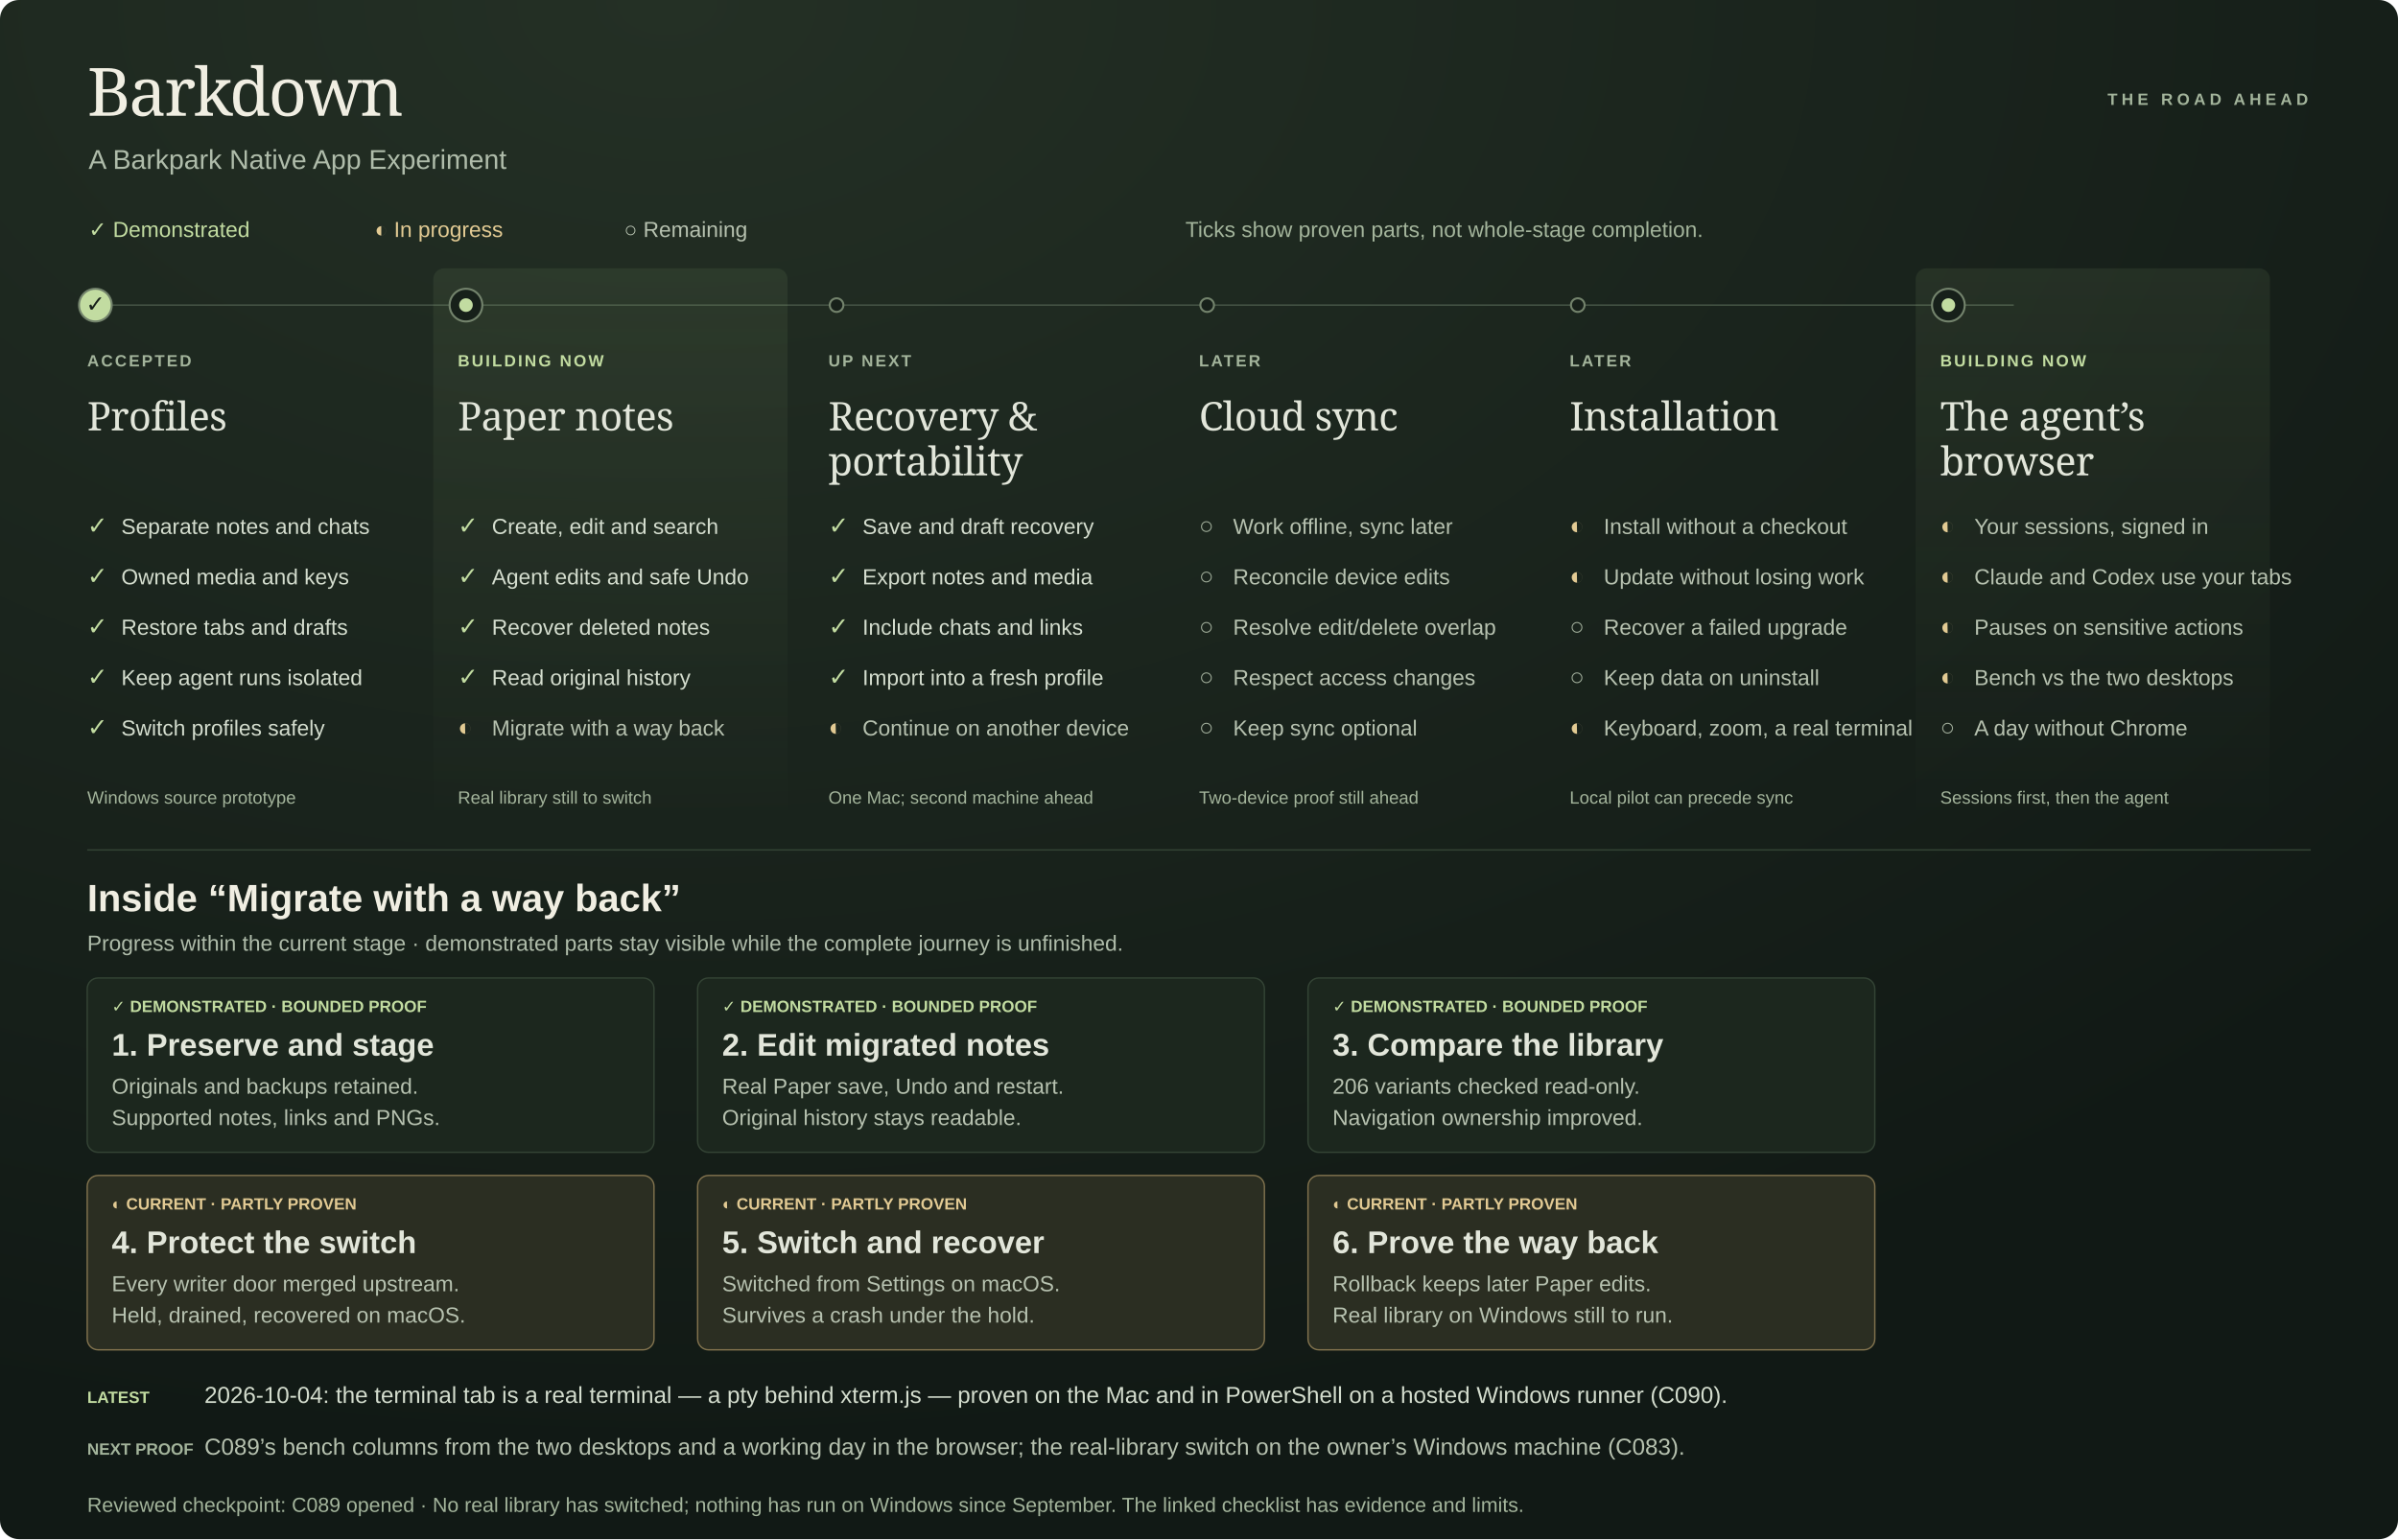
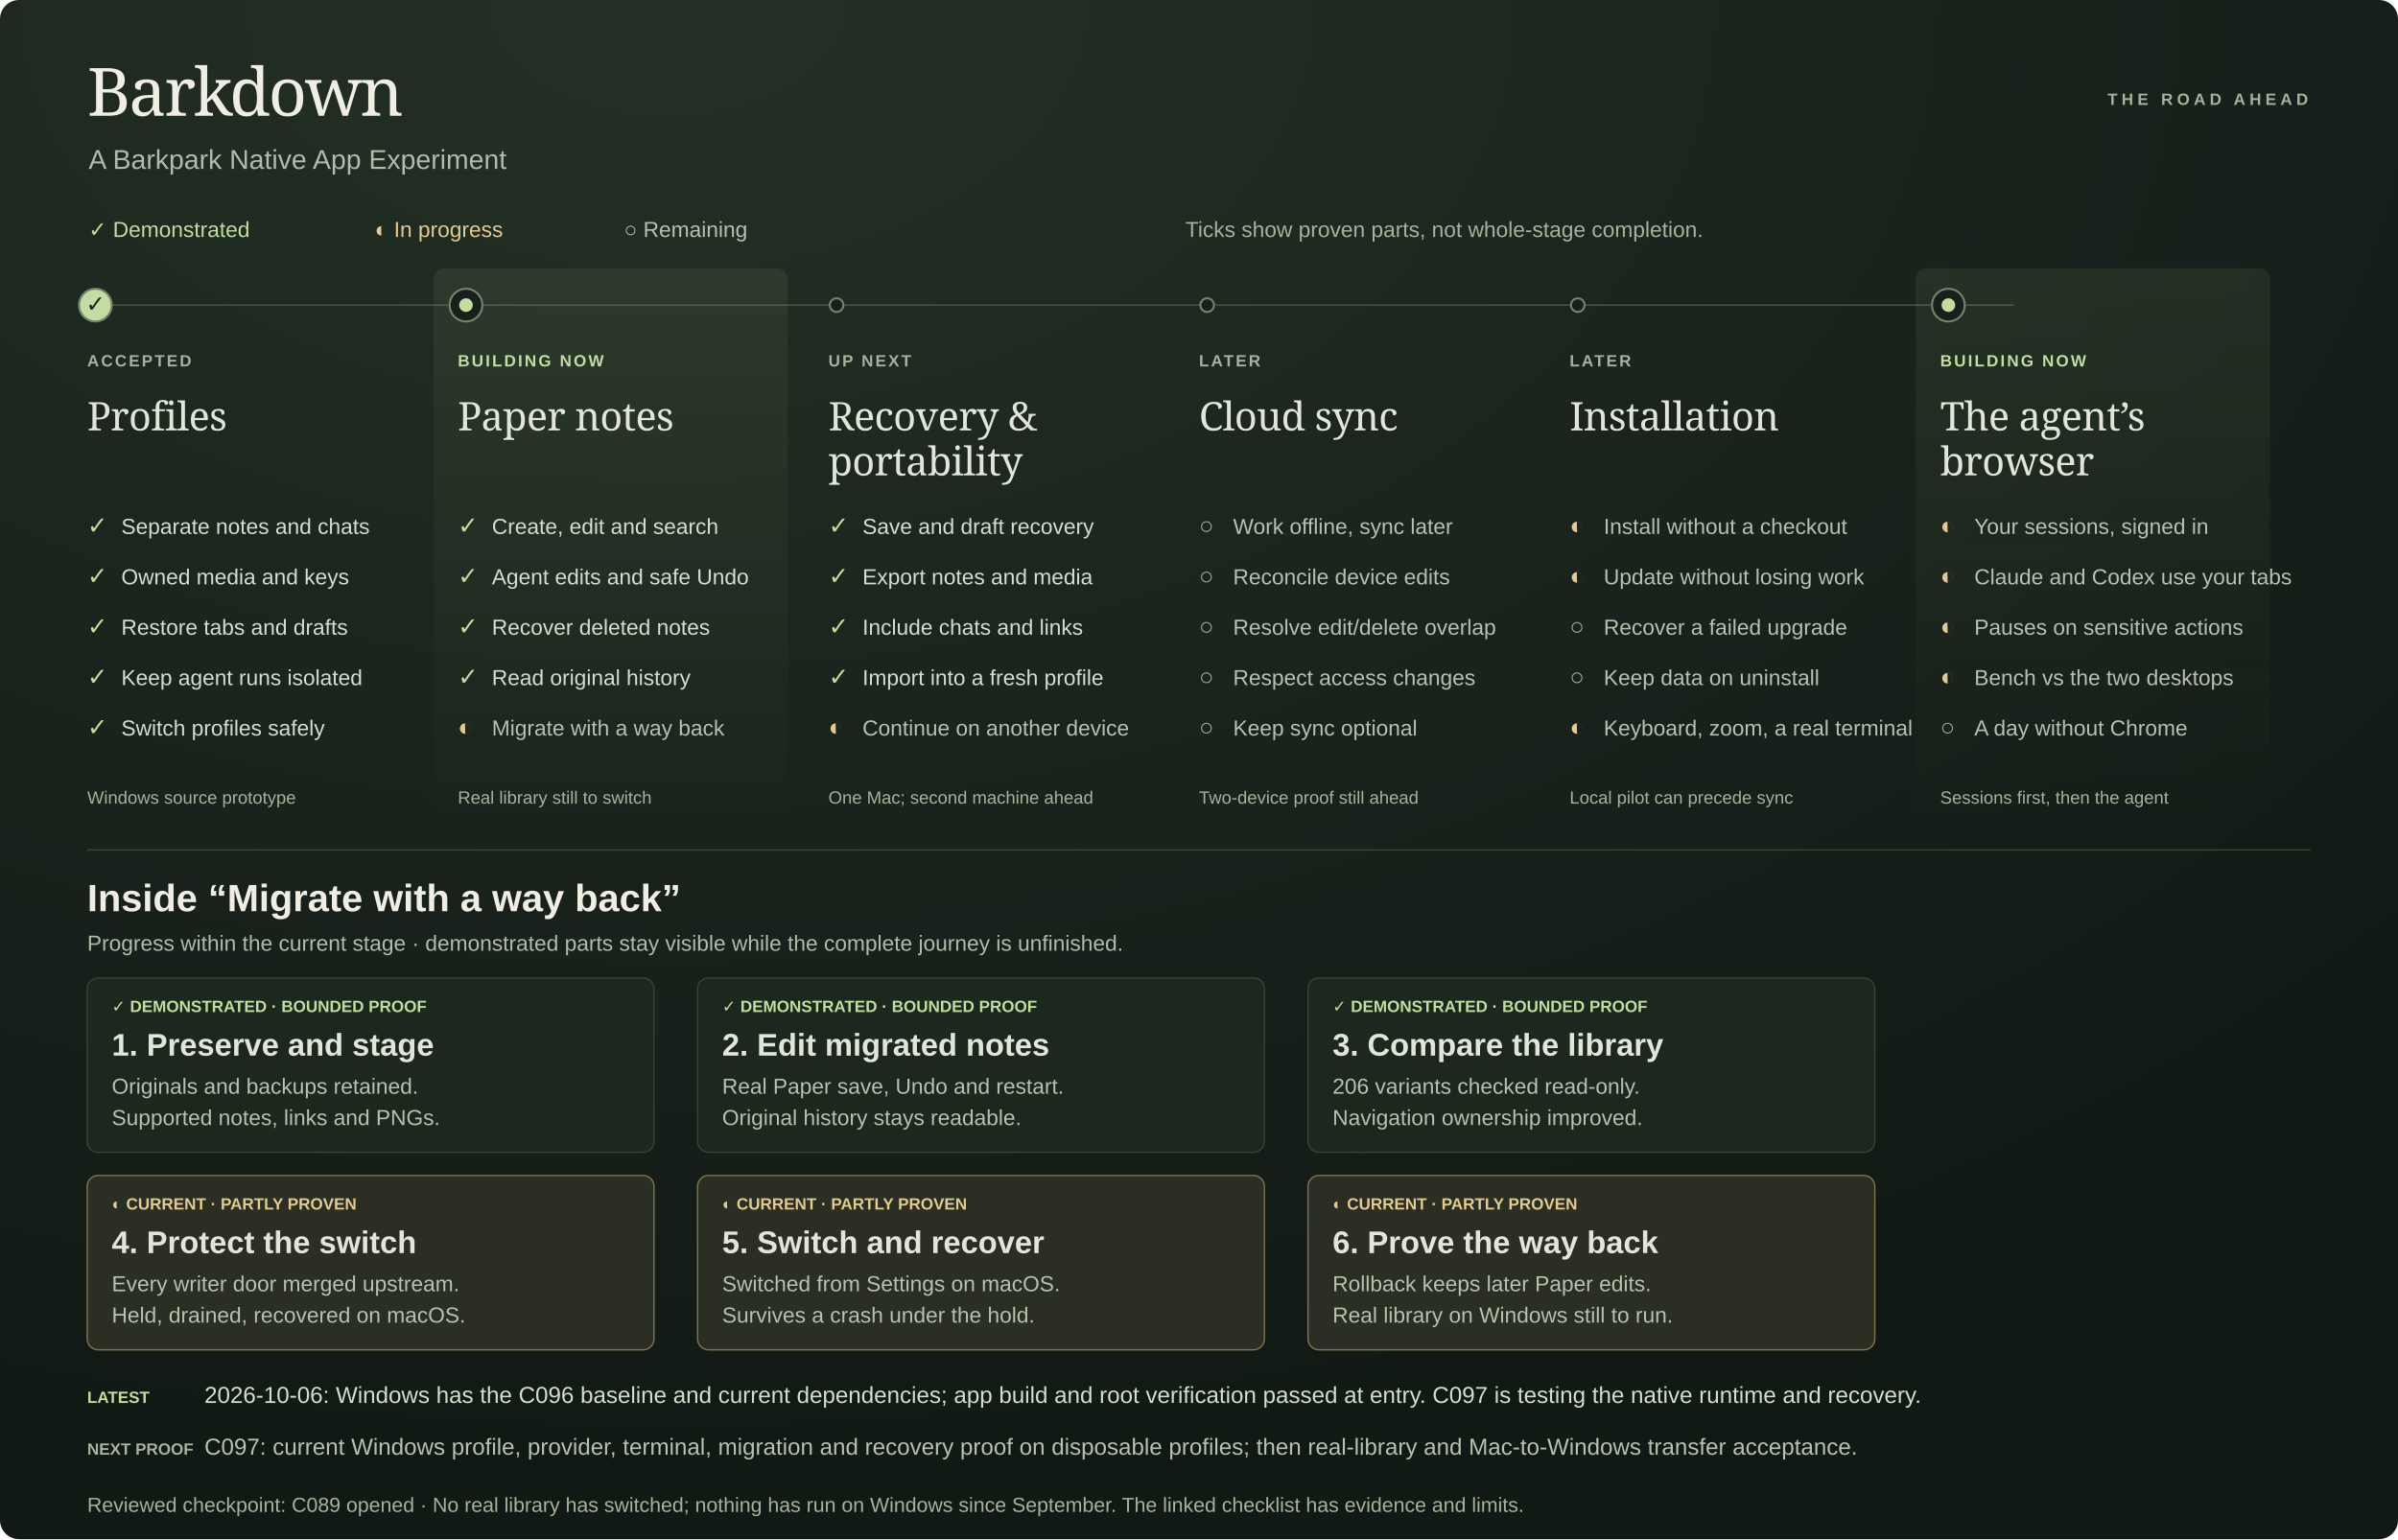
<svg xmlns="http://www.w3.org/2000/svg" width="1760" height="1130" viewBox="0 0 1760 1130" role="img" aria-labelledby="title desc">
  <defs>
    <radialGradient id="background" cx="28%" cy="0%" r="95%">
      <stop stop-color="#243025" />
      <stop offset="1" stop-color="#111915" />
    </radialGradient>
    <linearGradient id="focus" x2="0" y2="1">
      <stop stop-color="#a9c787" stop-opacity=".09" />
      <stop offset="1" stop-color="#a9c787" stop-opacity="0" />
    </linearGradient>
  </defs>
  <g font-family="Segoe UI, Arial, sans-serif">
    <rect width="1760" height="1130" rx="14" fill="url(#background)" />
    <text x="64" y="85" font-family="Georgia, serif" font-size="49" letter-spacing="-1.5" fill="#f0eee2">Barkdown</text>
    <text x="65" y="124" font-size="20" fill="#afbcaa" font-weight="400">A Barkpark Native App Experiment</text>
    <text x="1694" y="77" text-anchor="end" font-size="12" font-weight="600" letter-spacing="3" fill="#a3b49b">THE ROAD AHEAD</text>
    <text x="65" y="174" font-size="16" fill="#c2dca1" font-weight="400">✓  Demonstrated</text>
    <text x="275" y="174" font-size="16" fill="#e2ca93" font-weight="400">◐  In progress</text>
    <text x="458" y="174" font-size="16" fill="#b6c1af" font-weight="400">○  Remaining</text>
    <text x="870" y="174" font-size="16" fill="#a3b49b" font-weight="400">Ticks show proven parts, not whole-stage completion.</text>
    <path d="M70 224H1478" stroke="#475747" stroke-width="1" />
    <g data-phase="P1">
      <circle cx="70" cy="224" r="12" fill="#c2dca1" stroke="#73836c" stroke-width="1.5" />
      <text x="63" y="229" font-size="17" fill="#17201a" font-weight="600">✓</text>
      <text x="64" y="269" font-size="12" letter-spacing="1.5" font-weight="600" fill="#a3b49b">ACCEPTED</text>
      <text x="64" y="316" dy="0" font-family="Georgia, serif" font-size="29" letter-spacing="-.4" fill="#e2e6da">Profiles</text>
      <text x="64" y="392" font-size="18" fill="#c2dca1" font-weight="600">✓</text>
      <text x="89" y="392" font-size="16" fill="#d4ddce" font-weight="400">Separate notes and chats</text>
      <text x="64" y="429" font-size="18" fill="#c2dca1" font-weight="600">✓</text>
      <text x="89" y="429" font-size="16" fill="#d4ddce" font-weight="400">Owned media and keys</text>
      <text x="64" y="466" font-size="18" fill="#c2dca1" font-weight="600">✓</text>
      <text x="89" y="466" font-size="16" fill="#d4ddce" font-weight="400">Restore tabs and drafts</text>
      <text x="64" y="503" font-size="18" fill="#c2dca1" font-weight="600">✓</text>
      <text x="89" y="503" font-size="16" fill="#d4ddce" font-weight="400">Keep agent runs isolated</text>
      <text x="64" y="540" font-size="18" fill="#c2dca1" font-weight="600">✓</text>
      <text x="89" y="540" font-size="16" fill="#d4ddce" font-weight="400">Switch profiles safely</text>
      <text x="64" y="590" font-size="13" fill="#a3b49b" font-weight="400">Windows source prototype</text>
    </g>
    <g data-phase="P2">
      <rect x="318" y="197" width="260" height="410" rx="8" fill="url(#focus)" />
      <circle cx="342" cy="224" r="12" fill="#17201a" stroke="#73836c" stroke-width="1.5" />
      <circle cx="342" cy="224" r="5" fill="#c2dca1" />
      <text x="336" y="269" font-size="12" letter-spacing="1.5" font-weight="600" fill="#c2dca1">BUILDING NOW</text>
      <text x="336" y="316" dy="0" font-family="Georgia, serif" font-size="29" letter-spacing="-.4" fill="#e2e6da">Paper notes</text>
      <text x="336" y="392" font-size="18" fill="#c2dca1" font-weight="600">✓</text>
      <text x="361" y="392" font-size="16" fill="#d4ddce" font-weight="400">Create, edit and search</text>
      <text x="336" y="429" font-size="18" fill="#c2dca1" font-weight="600">✓</text>
      <text x="361" y="429" font-size="16" fill="#d4ddce" font-weight="400">Agent edits and safe Undo</text>
      <text x="336" y="466" font-size="18" fill="#c2dca1" font-weight="600">✓</text>
      <text x="361" y="466" font-size="16" fill="#d4ddce" font-weight="400">Recover deleted notes</text>
      <text x="336" y="503" font-size="18" fill="#c2dca1" font-weight="600">✓</text>
      <text x="361" y="503" font-size="16" fill="#d4ddce" font-weight="400">Read original history</text>
      <text x="336" y="540" font-size="18" fill="#e2ca93" font-weight="600">◐</text>
      <text x="361" y="540" font-size="16" fill="#b6c1af" font-weight="400">Migrate with a way back</text>
      <text x="336" y="590" font-size="13" fill="#a3b49b" font-weight="400">Real library still to switch</text>
    </g>
    <g data-phase="P3">
      <circle cx="614" cy="224" r="5" fill="#17201a" stroke="#73836c" stroke-width="1.5" />
      <text x="608" y="269" font-size="12" letter-spacing="1.5" font-weight="600" fill="#a3b49b">UP NEXT</text>
      <text x="608" y="316" dy="0" font-family="Georgia, serif" font-size="29" letter-spacing="-.4" fill="#e2e6da">Recovery &amp;</text>
      <text x="608" y="316" dy="33" font-family="Georgia, serif" font-size="29" letter-spacing="-.4" fill="#e2e6da">portability</text>
      <text x="608" y="392" font-size="18" fill="#c2dca1" font-weight="600">✓</text>
      <text x="633" y="392" font-size="16" fill="#d4ddce" font-weight="400">Save and draft recovery</text>
      <text x="608" y="429" font-size="18" fill="#c2dca1" font-weight="600">✓</text>
      <text x="633" y="429" font-size="16" fill="#d4ddce" font-weight="400">Export notes and media</text>
      <text x="608" y="466" font-size="18" fill="#c2dca1" font-weight="600">✓</text>
      <text x="633" y="466" font-size="16" fill="#d4ddce" font-weight="400">Include chats and links</text>
      <text x="608" y="503" font-size="18" fill="#c2dca1" font-weight="600">✓</text>
      <text x="633" y="503" font-size="16" fill="#d4ddce" font-weight="400">Import into a fresh profile</text>
      <text x="608" y="540" font-size="18" fill="#e2ca93" font-weight="600">◐</text>
      <text x="633" y="540" font-size="16" fill="#b6c1af" font-weight="400">Continue on another device</text>
      <text x="608" y="590" font-size="13" fill="#a3b49b" font-weight="400">One Mac; second machine ahead</text>
    </g>
    <g data-phase="P4">
      <circle cx="886" cy="224" r="5" fill="#17201a" stroke="#73836c" stroke-width="1.5" />
      <text x="880" y="269" font-size="12" letter-spacing="1.5" font-weight="600" fill="#a3b49b">LATER</text>
      <text x="880" y="316" dy="0" font-family="Georgia, serif" font-size="29" letter-spacing="-.4" fill="#e2e6da">Cloud sync</text>
      <text x="880" y="392" font-size="18" fill="#9fac99" font-weight="600">○</text>
      <text x="905" y="392" font-size="16" fill="#b6c1af" font-weight="400">Work offline, sync later</text>
      <text x="880" y="429" font-size="18" fill="#9fac99" font-weight="600">○</text>
      <text x="905" y="429" font-size="16" fill="#b6c1af" font-weight="400">Reconcile device edits</text>
      <text x="880" y="466" font-size="18" fill="#9fac99" font-weight="600">○</text>
      <text x="905" y="466" font-size="16" fill="#b6c1af" font-weight="400">Resolve edit/delete overlap</text>
      <text x="880" y="503" font-size="18" fill="#9fac99" font-weight="600">○</text>
      <text x="905" y="503" font-size="16" fill="#b6c1af" font-weight="400">Respect access changes</text>
      <text x="880" y="540" font-size="18" fill="#9fac99" font-weight="600">○</text>
      <text x="905" y="540" font-size="16" fill="#b6c1af" font-weight="400">Keep sync optional</text>
      <text x="880" y="590" font-size="13" fill="#a3b49b" font-weight="400">Two-device proof still ahead</text>
    </g>
    <g data-phase="P5">
      <circle cx="1158" cy="224" r="5" fill="#17201a" stroke="#73836c" stroke-width="1.5" />
      <text x="1152" y="269" font-size="12" letter-spacing="1.5" font-weight="600" fill="#a3b49b">LATER</text>
      <text x="1152" y="316" dy="0" font-family="Georgia, serif" font-size="29" letter-spacing="-.4" fill="#e2e6da">Installation</text>
      <text x="1152" y="392" font-size="18" fill="#e2ca93" font-weight="600">◐</text>
      <text x="1177" y="392" font-size="16" fill="#b6c1af" font-weight="400">Install without a checkout</text>
      <text x="1152" y="429" font-size="18" fill="#e2ca93" font-weight="600">◐</text>
      <text x="1177" y="429" font-size="16" fill="#b6c1af" font-weight="400">Update without losing work</text>
      <text x="1152" y="466" font-size="18" fill="#9fac99" font-weight="600">○</text>
      <text x="1177" y="466" font-size="16" fill="#b6c1af" font-weight="400">Recover a failed upgrade</text>
      <text x="1152" y="503" font-size="18" fill="#9fac99" font-weight="600">○</text>
      <text x="1177" y="503" font-size="16" fill="#b6c1af" font-weight="400">Keep data on uninstall</text>
      <text x="1152" y="540" font-size="18" fill="#e2ca93" font-weight="600">◐</text>
      <text x="1177" y="540" font-size="16" fill="#b6c1af" font-weight="400">Keyboard, zoom, a real terminal</text>
      <text x="1152" y="590" font-size="13" fill="#a3b49b" font-weight="400">Local pilot can precede sync</text>
    </g>
    <g data-phase="P6">
      <rect x="1406" y="197" width="260" height="410" rx="8" fill="url(#focus)" />
      <circle cx="1430" cy="224" r="12" fill="#17201a" stroke="#73836c" stroke-width="1.5" />
      <circle cx="1430" cy="224" r="5" fill="#c2dca1" />
      <text x="1424" y="269" font-size="12" letter-spacing="1.5" font-weight="600" fill="#c2dca1">BUILDING NOW</text>
      <text x="1424" y="316" dy="0" font-family="Georgia, serif" font-size="29" letter-spacing="-.4" fill="#e2e6da">The agent’s</text>
      <text x="1424" y="316" dy="33" font-family="Georgia, serif" font-size="29" letter-spacing="-.4" fill="#e2e6da">browser</text>
      <text x="1424" y="392" font-size="18" fill="#e2ca93" font-weight="600">◐</text>
      <text x="1449" y="392" font-size="16" fill="#b6c1af" font-weight="400">Your sessions, signed in</text>
      <text x="1424" y="429" font-size="18" fill="#e2ca93" font-weight="600">◐</text>
      <text x="1449" y="429" font-size="16" fill="#b6c1af" font-weight="400">Claude and Codex use your tabs</text>
      <text x="1424" y="466" font-size="18" fill="#e2ca93" font-weight="600">◐</text>
      <text x="1449" y="466" font-size="16" fill="#b6c1af" font-weight="400">Pauses on sensitive actions</text>
      <text x="1424" y="503" font-size="18" fill="#e2ca93" font-weight="600">◐</text>
      <text x="1449" y="503" font-size="16" fill="#b6c1af" font-weight="400">Bench vs the two desktops</text>
      <text x="1424" y="540" font-size="18" fill="#9fac99" font-weight="600">○</text>
      <text x="1449" y="540" font-size="16" fill="#b6c1af" font-weight="400">A day without Chrome</text>
      <text x="1424" y="590" font-size="13" fill="#a3b49b" font-weight="400">Sessions first, then the agent</text>
    </g>
    <path d="M64 624H1696" stroke="#344435" />
    <text x="64" y="669" font-size="28" fill="#f0eee2" font-weight="600">Inside “Migrate with a way back”</text>
    <text x="64" y="698" font-size="16" fill="#afbcaa" font-weight="400">Progress within the current stage · demonstrated parts stay visible while the complete journey is unfinished.</text>
    <g data-migration-step="1">
      <rect x="64" y="718" width="416" height="128" rx="8" fill="#1c271e" stroke="#344435" />
      <text x="82" y="743" font-size="12" fill="#c2dca1" font-weight="600">✓  DEMONSTRATED · BOUNDED PROOF</text>
      <text x="82" y="775" font-size="23" fill="#e2e6da" font-weight="600">1. Preserve and stage</text>
      <text x="82" y="803" font-size="16" fill="#b6c1af" font-weight="400">Originals and backups retained.</text>
      <text x="82" y="826" font-size="16" fill="#b6c1af" font-weight="400">Supported notes, links and PNGs.</text>
    </g>
    <g data-migration-step="2">
      <rect x="512" y="718" width="416" height="128" rx="8" fill="#1c271e" stroke="#344435" />
      <text x="530" y="743" font-size="12" fill="#c2dca1" font-weight="600">✓  DEMONSTRATED · BOUNDED PROOF</text>
      <text x="530" y="775" font-size="23" fill="#e2e6da" font-weight="600">2. Edit migrated notes</text>
      <text x="530" y="803" font-size="16" fill="#b6c1af" font-weight="400">Real Paper save, Undo and restart.</text>
      <text x="530" y="826" font-size="16" fill="#b6c1af" font-weight="400">Original history stays readable.</text>
    </g>
    <g data-migration-step="3">
      <rect x="960" y="718" width="416" height="128" rx="8" fill="#1c271e" stroke="#344435" />
      <text x="978" y="743" font-size="12" fill="#c2dca1" font-weight="600">✓  DEMONSTRATED · BOUNDED PROOF</text>
      <text x="978" y="775" font-size="23" fill="#e2e6da" font-weight="600">3. Compare the library</text>
      <text x="978" y="803" font-size="16" fill="#b6c1af" font-weight="400">206 variants checked read-only.</text>
      <text x="978" y="826" font-size="16" fill="#b6c1af" font-weight="400">Navigation ownership improved.</text>
    </g>
    <g data-migration-step="4">
      <rect x="64" y="863" width="416" height="128" rx="8" fill="#2b2e22" stroke="#82734e" />
      <text x="82" y="888" font-size="12" fill="#e2ca93" font-weight="600">◐  CURRENT · PARTLY PROVEN</text>
      <text x="82" y="920" font-size="23" fill="#e2e6da" font-weight="600">4. Protect the switch</text>
      <text x="82" y="948" font-size="16" fill="#b6c1af" font-weight="400">Every writer door merged upstream.</text>
      <text x="82" y="971" font-size="16" fill="#b6c1af" font-weight="400">Held, drained, recovered on macOS.</text>
    </g>
    <g data-migration-step="5">
      <rect x="512" y="863" width="416" height="128" rx="8" fill="#2b2e22" stroke="#82734e" />
      <text x="530" y="888" font-size="12" fill="#e2ca93" font-weight="600">◐  CURRENT · PARTLY PROVEN</text>
      <text x="530" y="920" font-size="23" fill="#e2e6da" font-weight="600">5. Switch and recover</text>
      <text x="530" y="948" font-size="16" fill="#b6c1af" font-weight="400">Switched from Settings on macOS.</text>
      <text x="530" y="971" font-size="16" fill="#b6c1af" font-weight="400">Survives a crash under the hold.</text>
    </g>
    <g data-migration-step="6">
      <rect x="960" y="863" width="416" height="128" rx="8" fill="#2b2e22" stroke="#82734e" />
      <text x="978" y="888" font-size="12" fill="#e2ca93" font-weight="600">◐  CURRENT · PARTLY PROVEN</text>
      <text x="978" y="920" font-size="23" fill="#e2e6da" font-weight="600">6. Prove the way back</text>
      <text x="978" y="948" font-size="16" fill="#b6c1af" font-weight="400">Rollback keeps later Paper edits.</text>
      <text x="978" y="971" font-size="16" fill="#b6c1af" font-weight="400">Real library on Windows still to run.</text>
    </g>
    <text x="64" y="1030" font-size="12" fill="#c2dca1" font-weight="600">LATEST</text>
-     <text x="150" y="1030" font-size="17" fill="#d4ddce" font-weight="400">2026-10-04: the terminal tab is a real terminal — a pty behind xterm.js — proven on the Mac and in PowerShell on a hosted Windows runner (C090).</text>
+     <text x="150" y="1030" font-size="17" fill="#d4ddce" font-weight="400">2026-10-06: Windows has the C096 baseline and current dependencies; app build and root verification passed at entry. C097 is testing the native runtime and recovery.</text>
    <text x="64" y="1068" font-size="12" fill="#a3b49b" font-weight="600">NEXT PROOF</text>
-     <text x="150" y="1068" font-size="17" fill="#b6c1af" font-weight="400">C089’s bench columns from the two desktops and a working day in the browser; the real-library switch on the owner’s Windows machine (C083).</text>
+     <text x="150" y="1068" font-size="17" fill="#b6c1af" font-weight="400">C097: current Windows profile, provider, terminal, migration and recovery proof on disposable profiles; then real-library and Mac-to-Windows transfer acceptance.</text>
    <text x="64" y="1110" font-size="15" fill="#a3b49b" font-weight="400">Reviewed checkpoint: C089 opened · No real library has switched; nothing has run on Windows since September. The linked checklist has evidence and limits.</text>
  </g>
</svg>
